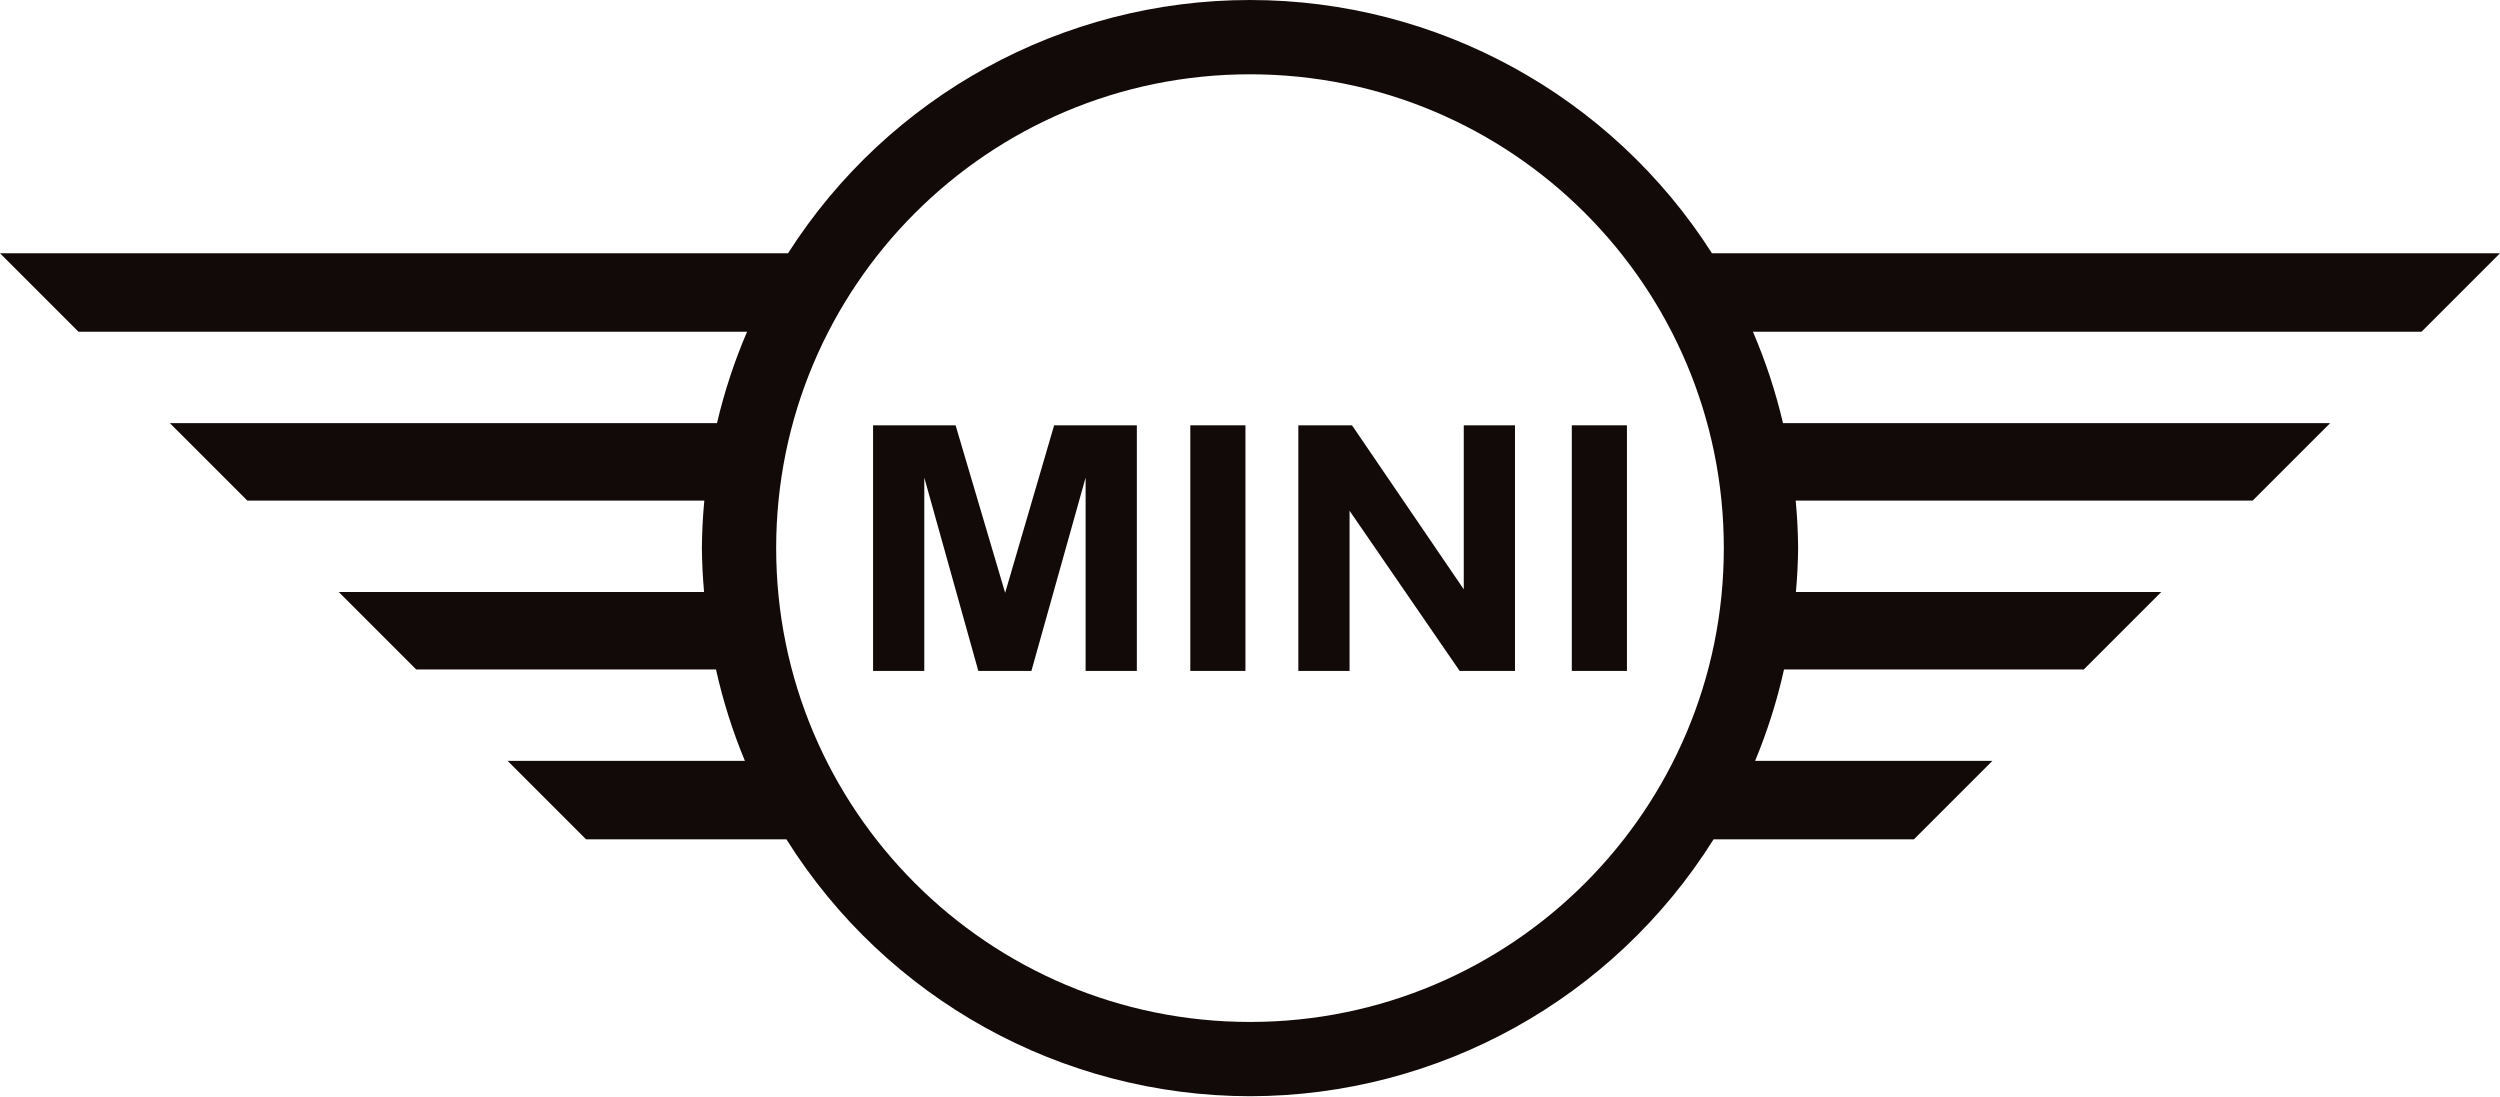
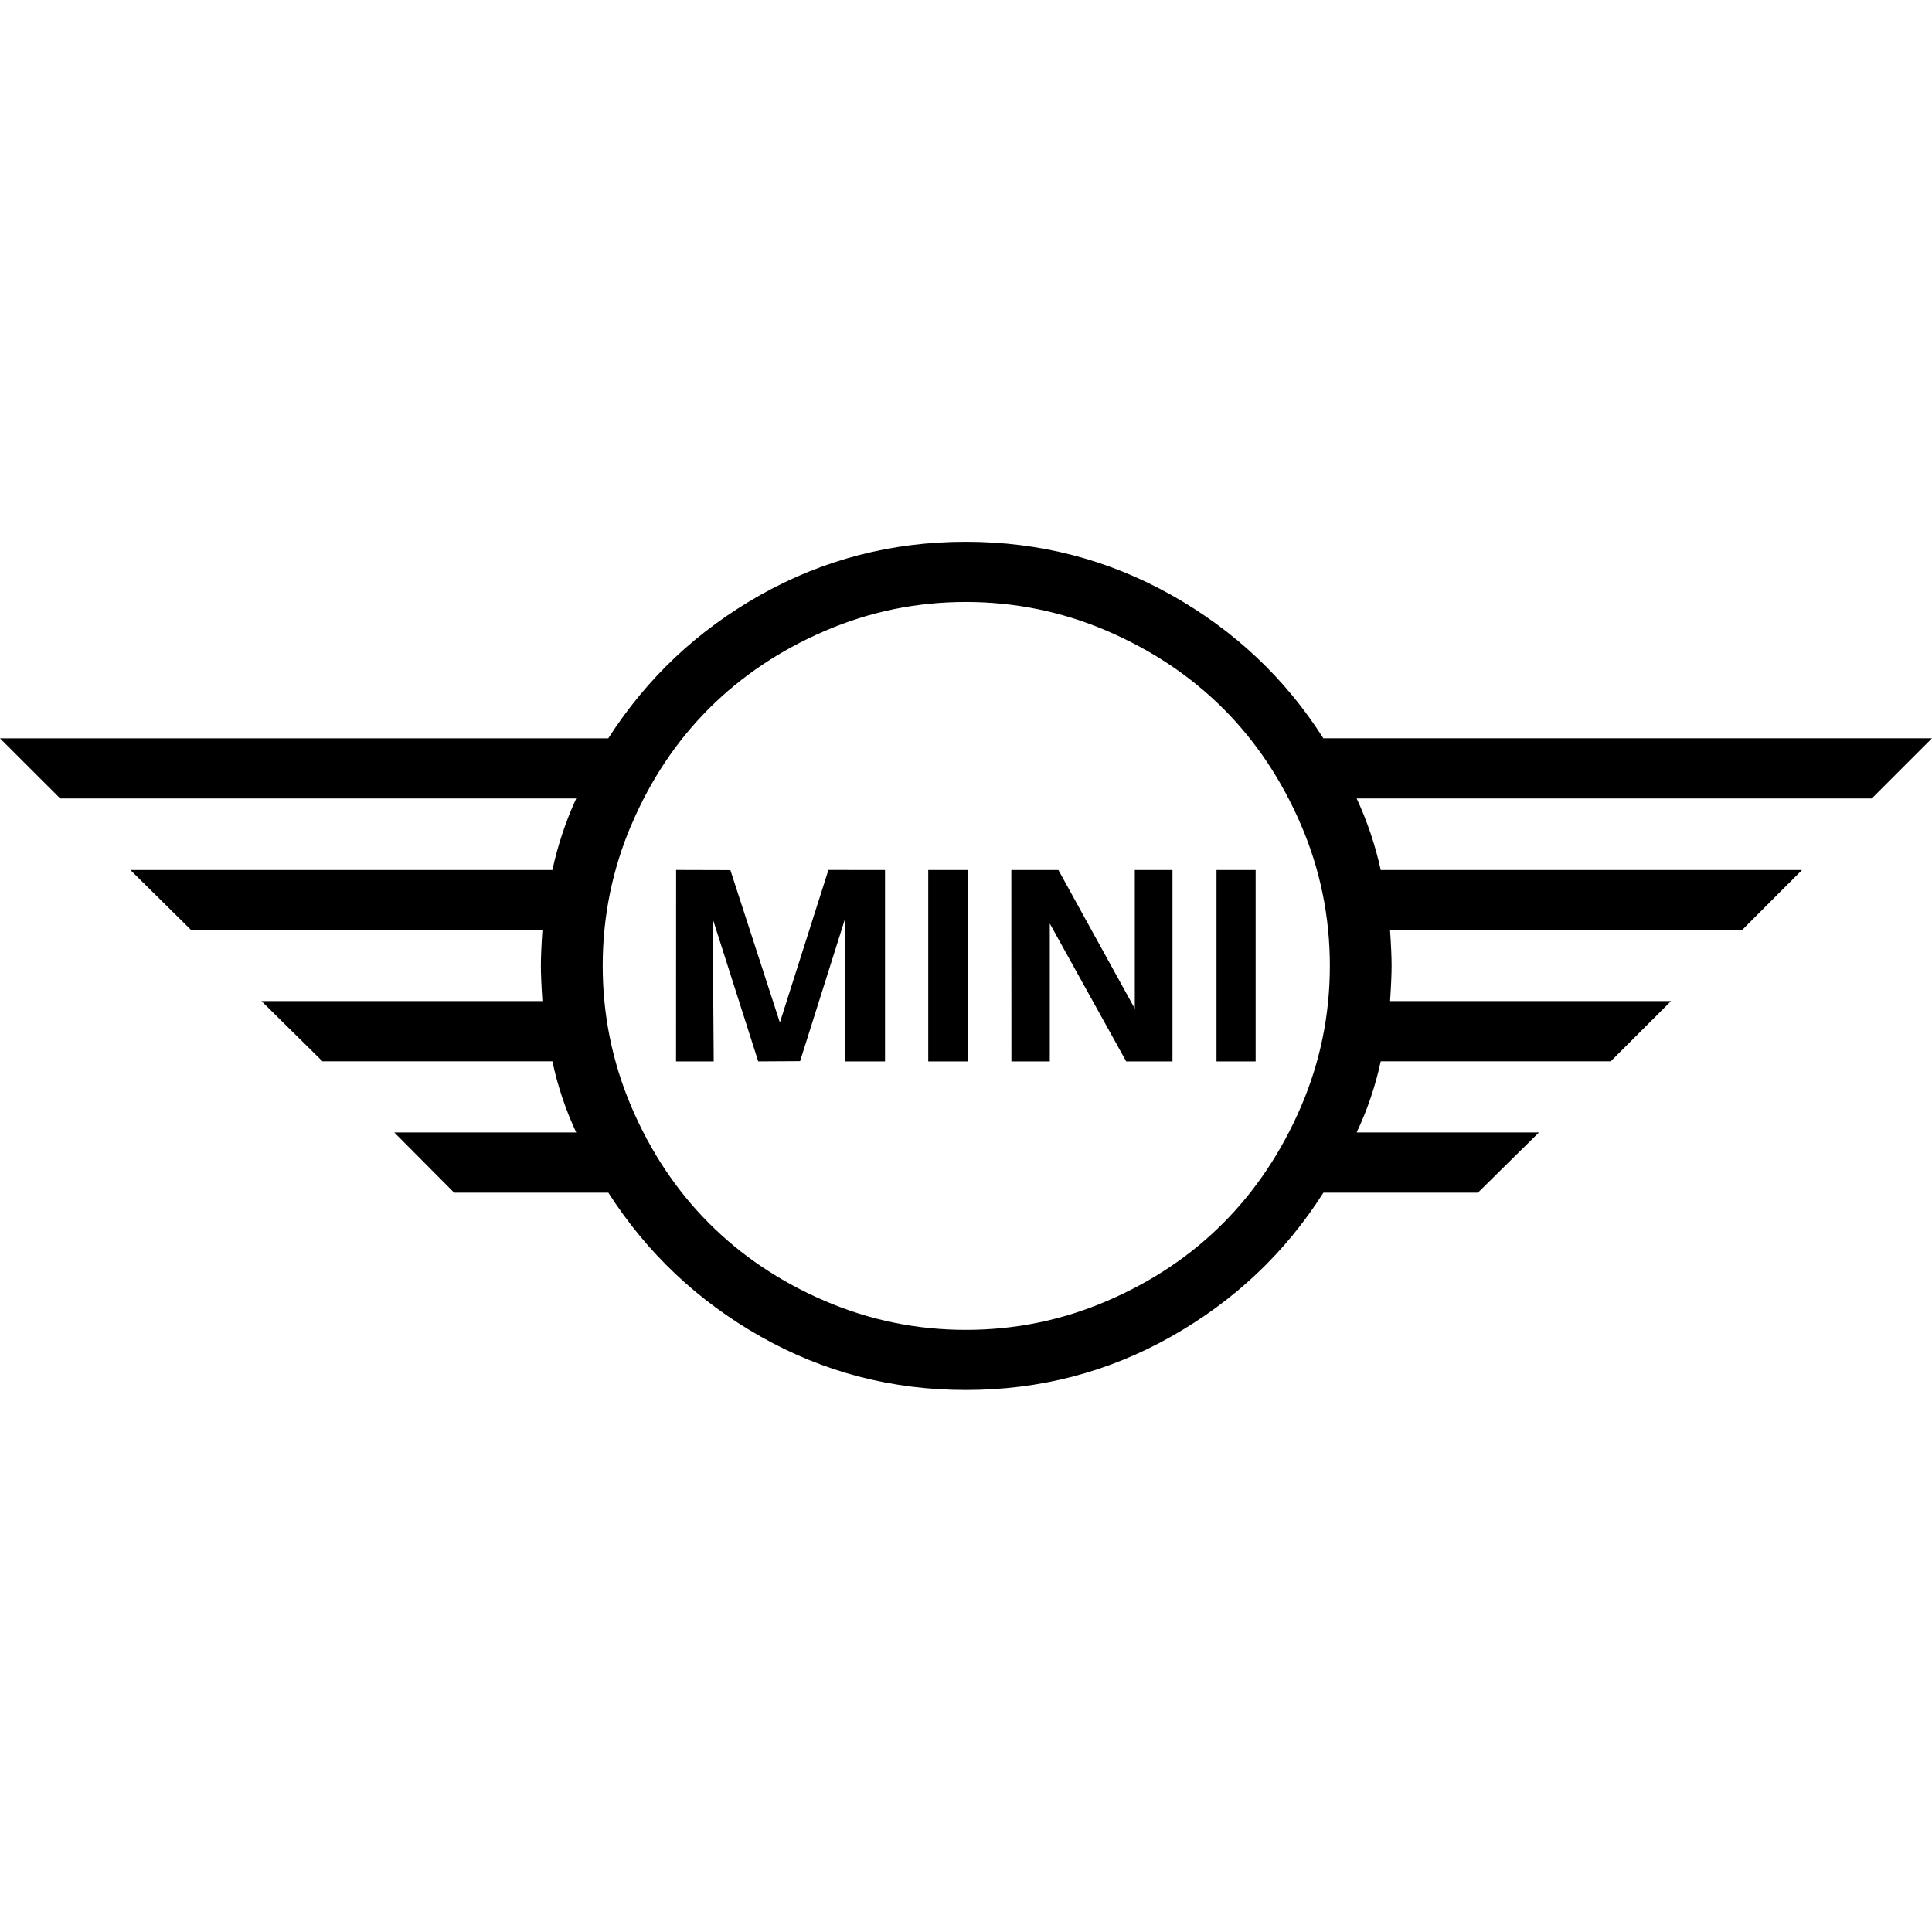
- <svg xmlns="http://www.w3.org/2000/svg" id="svg8" width="500" height="219.323" version="1.1" viewBox="0 0 500 219.323">
-   <g id="g5">
-     <path id="path5" d="m314.359 85.063v49.121h11.028v-49.121z" style="fill:#120a08" />
-     <path id="path4" d="m259.667 85.063v49.121h10.246v-32.032l22.019 32.032h11.066v-49.121h-10.245v32.803l-22.353-32.803z" style="fill:#120a08" />
-     <path id="path3" d="m238.06 85.063v49.121h11.028v-49.121z" style="fill:#120a08" />
-     <path id="path2" d="m174.613 85.063v49.121h10.244v-38.666l10.806 38.666h10.618l10.842-38.666v38.666h10.246v-49.121h-16.542l-9.798 33.507-9.91-33.507z" style="fill:#120a08" />
-   </g>
-   <path id="path1" d="m250 0a109.624 109.624 0 0 0-92.393 50.652h-157.607l15.689 15.689h133.73a109.624 109.624 0 0 0-6.019 18.281h-109.432l15.5 15.498h91.395a109.624 109.624 0 0 0-0.486 9.504 109.624 109.624 0 0 0 0.438 8.777h-73.064l15.498 15.498h59.951a109.624 109.624 0 0 0 5.781 18.279h-47.453l15.69 15.691h40.068a109.624 109.624 0 0 0 92.715 51.377 109.624 109.624 0 0 0 92.715-51.377h40.066l15.691-15.691h-47.453a109.624 109.624 0 0 0 5.781-18.279h59.951l15.498-15.498h-73.064a109.624 109.624 0 0 0 0.438-8.777 109.624 109.624 0 0 0-0.484-9.504h91.392l15.5-15.498h-109.432a109.624 109.624 0 0 0-6.019-18.281h133.73l15.69-15.689h-157.607a109.624 109.624 0 0 0-92.393-50.652zm0 14.859a94.765 94.765 0 0 1 94.764 94.766 94.765 94.765 0 0 1-94.764 94.766 94.765 94.765 0 0 1-94.766-94.766 94.765 94.765 0 0 1 94.766-94.766z" style="fill:#120a08" />
+ <svg xmlns="http://www.w3.org/2000/svg" role="img" viewBox="0 0 24 24">
+   <path d="M0 9.172h7.556c.48-.749 1.111-1.343 1.893-1.783.782-.439 1.631-.659 2.548-.659.916 0 1.767.22 2.553.661.785.441 1.415 1.035 1.889 1.78H24l-.748.748h-6.399a4.278 4.278 0 0 1 .299.889h5.233l-.748.749h-4.369c.013.193.019.34.019.439 0 .1-.006.247-.019.44h3.49l-.749.748h-2.857a4.066 4.066 0 0 1-.299.884h2.264l-.758.748H16.44c-.474.746-1.104 1.342-1.889 1.786-.785.444-1.636.665-2.553.665-.917 0-1.766-.221-2.548-.663-.783-.443-1.413-1.039-1.893-1.788H5.642l-.744-.748h2.26a4.093 4.093 0 0 1-.296-.884H4.006l-.758-.748h3.49c-.013-.193-.019-.34-.019-.44 0-.1.006-.246.019-.439h-4.36l-.758-.749h5.242a4.306 4.306 0 0 1 .296-.889H.748zm7.844 1.071c-.238.558-.357 1.143-.357 1.754 0 .611.119 1.196.357 1.754.238.557.559 1.039.963 1.444.404.405.884.727 1.44.966.556.239 1.14.359 1.752.359.61 0 1.195-.119 1.753-.359.557-.239 1.039-.561 1.442-.966.404-.405.725-.887.966-1.444.24-.558.36-1.143.36-1.754 0-.611-.12-1.196-.36-1.754-.241-.558-.562-1.039-.966-1.442-.404-.403-.885-.724-1.442-.964-.558-.239-1.143-.359-1.753-.359-.611 0-1.195.119-1.751.359-.556.239-1.036.561-1.44.964-.404.404-.725.884-.963 1.442zm.554 2.942h.468l-.013-1.773.566 1.773.52-.003.556-1.761v1.764h.499v-2.377l-.703-.001-.603 1.895-.615-1.893-.674-.002zm3.133 0h.495v-2.377h-.495zm1.033 0h.477v-1.712l.949 1.712h.575v-2.377h-.468v1.722l-.949-1.722h-.585zm2.548 0h.486v-2.377h-.486z" />
</svg>
